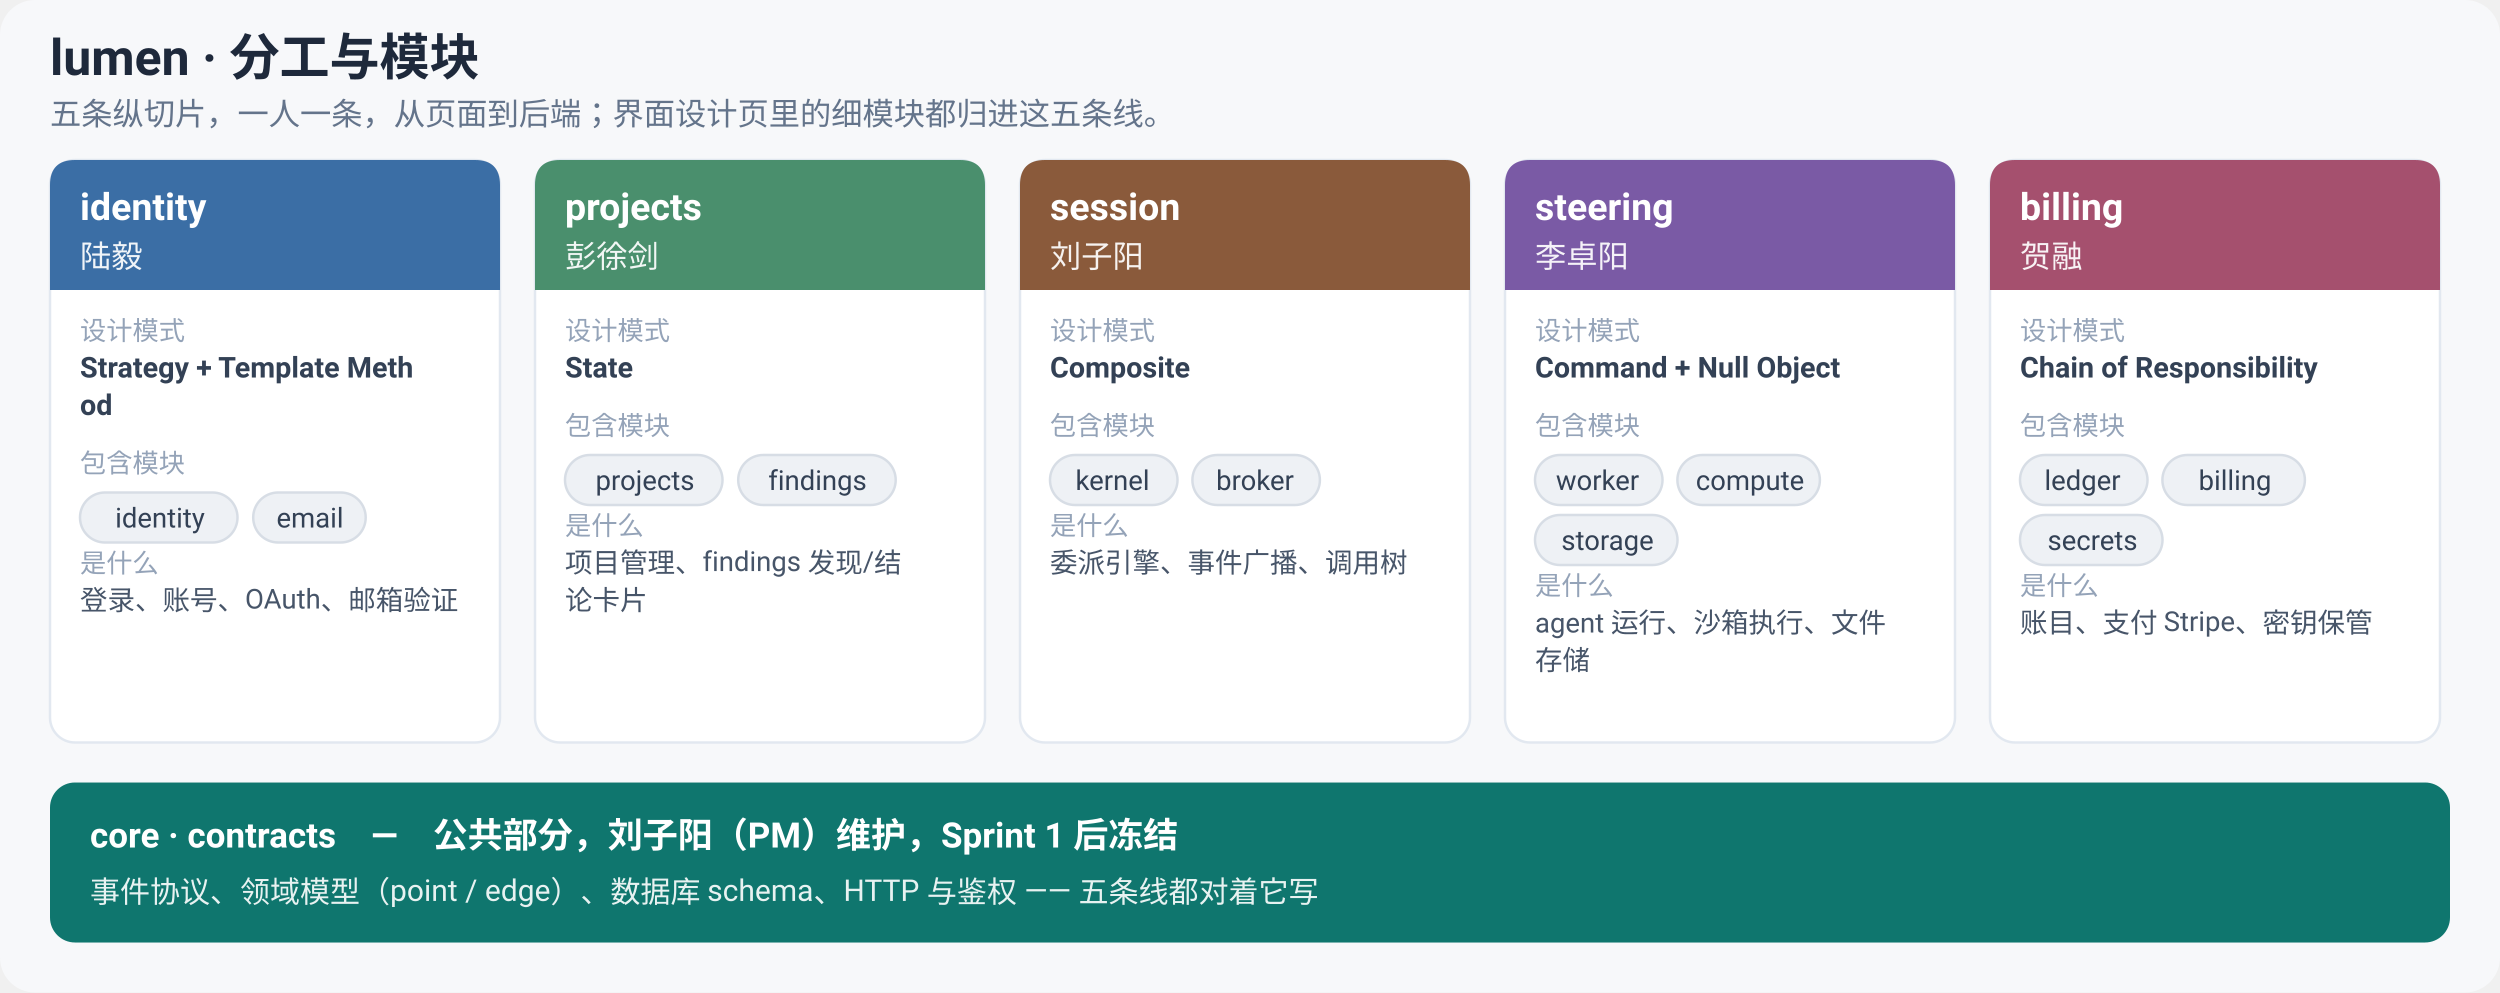
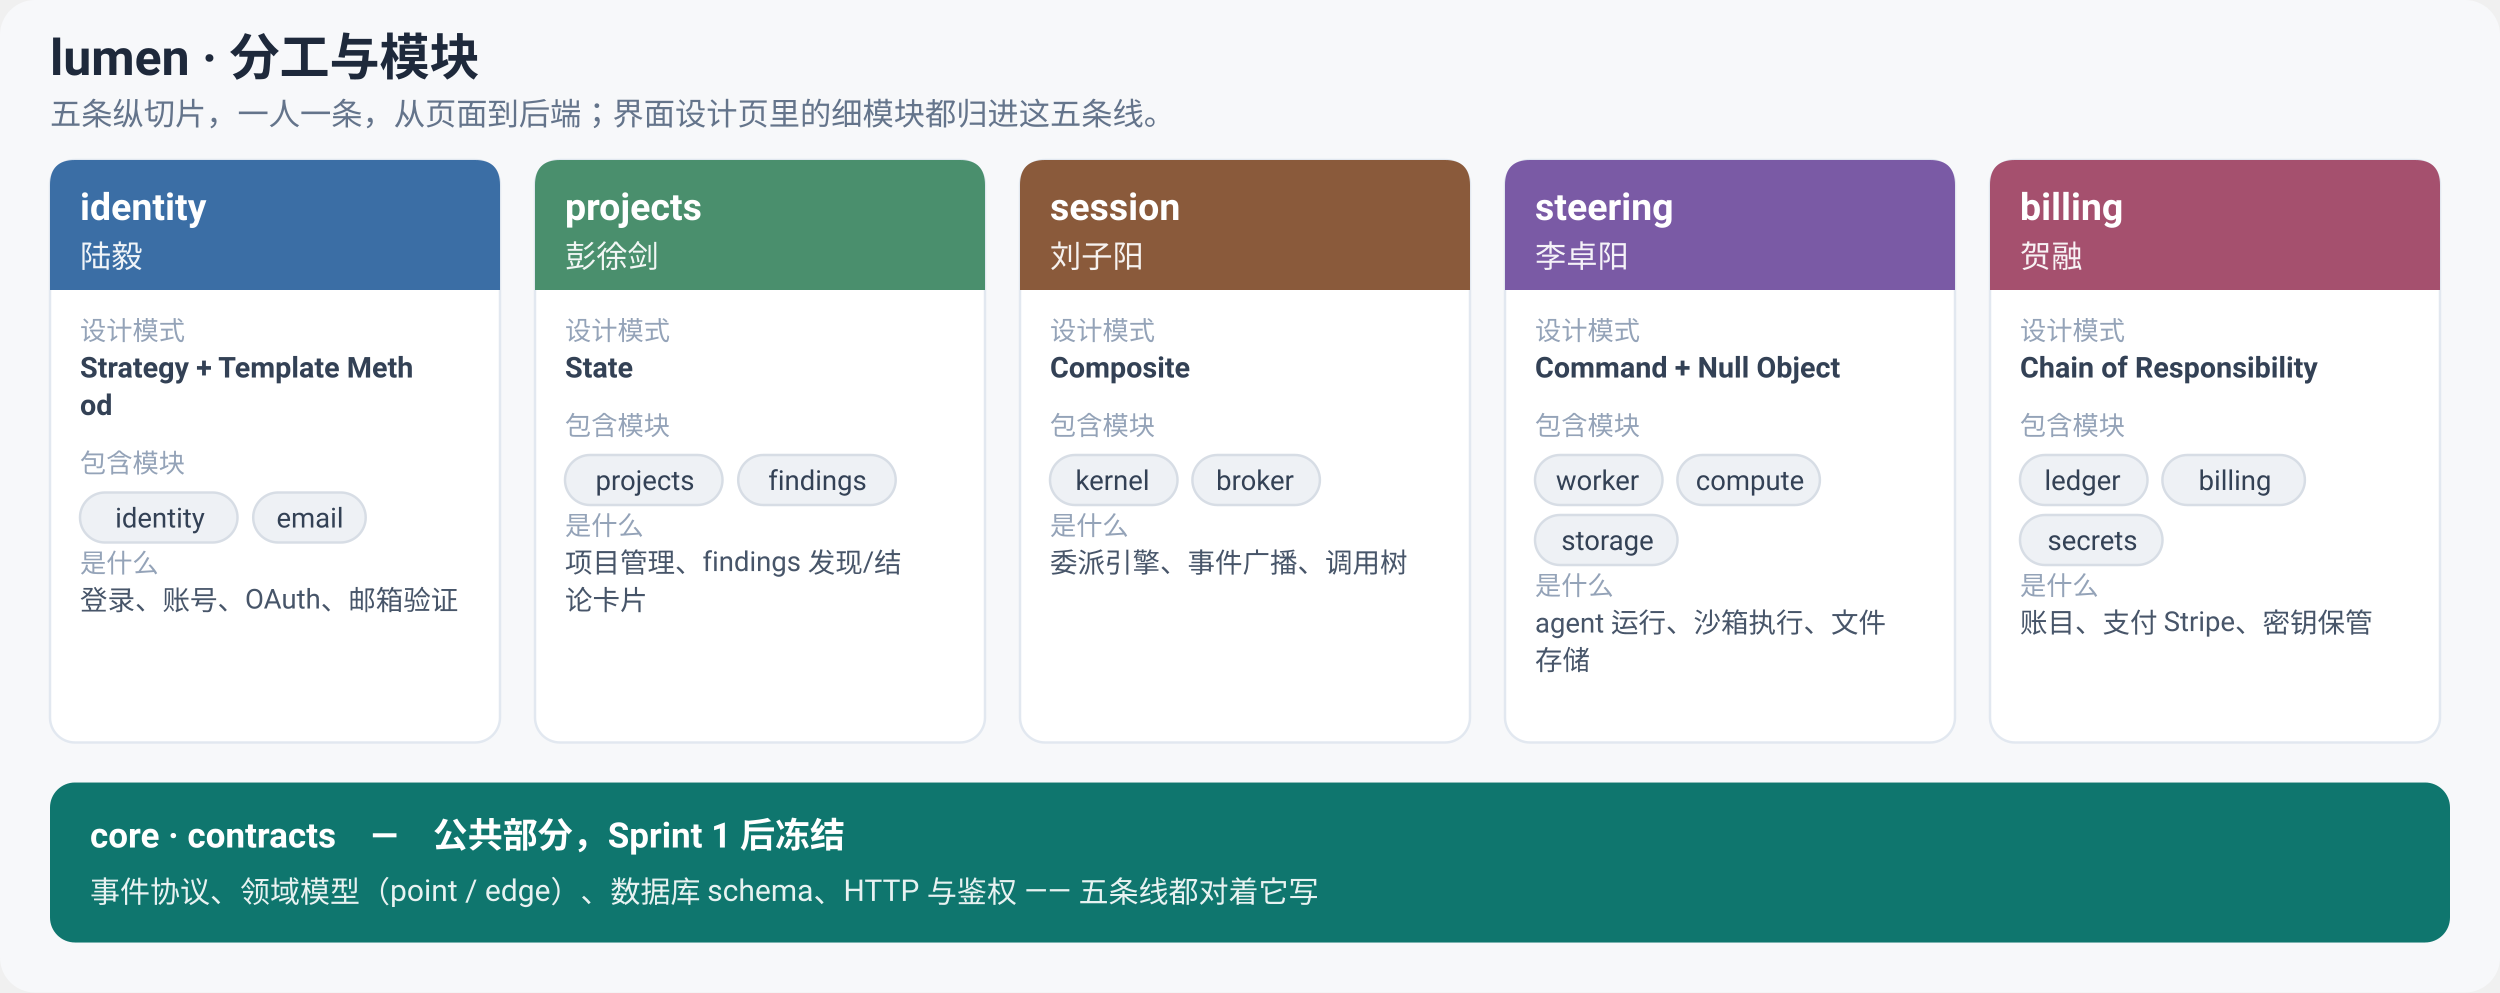
<svg xmlns="http://www.w3.org/2000/svg" width="1000" height="397" viewBox="0 0 1000 397" font-family="-apple-system,BlinkMacSystemFont,'PingFang SC','Microsoft YaHei',Segoe UI,Roboto,Helvetica,Arial,sans-serif">
  <rect width="1000" height="397" rx="14" fill="#f7f8fa" />
  <text x="20" y="30" font-size="20" font-weight="700" fill="#1e293b">lumen · 分工与模块</text>
  <text x="20" y="50" font-size="12.5" fill="#64748b">五条纵切片，一人一条，从页面到后端；界面设计页里的细模块都归进这五条线。</text>
  <rect x="20" y="64" width="180" height="233" rx="10" fill="#ffffff" stroke="#e2e8f0" />
  <path d="M20,74 q0,-10 10,-10 h160 q10,0 10,10 v42 h-180 z" fill="#3b6ea5" />
  <text x="32" y="88" font-size="15" font-weight="700" fill="#ffffff">identity</text>
  <text x="32" y="107" font-size="12.5" fill="#ffffff" opacity="0.92">陆毅</text>
  <text x="32" y="136" font-size="10.5" fill="#94a3b8">设计模式</text>
  <text x="32" y="151" font-size="11.5" font-weight="600" fill="#334155">Strategy + Template Meth</text>
  <text x="32" y="166" font-size="11.5" font-weight="600" fill="#334155">od</text>
  <text x="32" y="189" font-size="10.5" fill="#94a3b8">包含模块</text>
  <rect x="32" y="197" width="63" height="20" rx="10" fill="#eef1f5" stroke="#d7dde5" />
  <text x="64" y="211" font-size="11" fill="#334155" text-anchor="middle">identity</text>
  <rect x="101.28" y="197" width="45" height="20" rx="10" fill="#eef1f5" stroke="#d7dde5" />
  <text x="124" y="211" font-size="11" fill="#334155" text-anchor="middle">email</text>
  <text x="32" y="229" font-size="10.5" fill="#94a3b8">是什么</text>
  <text x="32" y="244" font-size="11" fill="#475569">登录、账号、OAuth、邮箱验证</text>
  <rect x="214" y="64" width="180" height="233" rx="10" fill="#ffffff" stroke="#e2e8f0" />
  <path d="M214,74 q0,-10 10,-10 h160 q10,0 10,10 v42 h-180 z" fill="#4a8f6d" />
  <text x="226" y="88" font-size="15" font-weight="700" fill="#ffffff">projects</text>
  <text x="226" y="107" font-size="12.5" fill="#ffffff" opacity="0.92">彭徐剑</text>
  <text x="226" y="136" font-size="10.5" fill="#94a3b8">设计模式</text>
  <text x="226" y="151" font-size="11.5" font-weight="600" fill="#334155">State</text>
  <text x="226" y="174" font-size="10.5" fill="#94a3b8">包含模块</text>
  <rect x="226" y="182" width="63" height="20" rx="10" fill="#eef1f5" stroke="#d7dde5" />
  <text x="258" y="196" font-size="11" fill="#334155" text-anchor="middle">projects</text>
  <rect x="295.28" y="182" width="63" height="20" rx="10" fill="#eef1f5" stroke="#d7dde5" />
  <text x="327" y="196" font-size="11" fill="#334155" text-anchor="middle">findings</text>
  <text x="226" y="214" font-size="10.5" fill="#94a3b8">是什么</text>
  <text x="226" y="229" font-size="11" fill="#475569">项目管理、findings 发现/结</text>
  <text x="226" y="244" font-size="11" fill="#475569">论卡片</text>
  <rect x="408" y="64" width="180" height="233" rx="10" fill="#ffffff" stroke="#e2e8f0" />
  <path d="M408,74 q0,-10 10,-10 h160 q10,0 10,10 v42 h-180 z" fill="#8a5a3b" />
  <text x="420" y="88" font-size="15" font-weight="700" fill="#ffffff">session</text>
  <text x="420" y="107" font-size="12.5" fill="#ffffff" opacity="0.92">刘子阳</text>
  <text x="420" y="136" font-size="10.5" fill="#94a3b8">设计模式</text>
  <text x="420" y="151" font-size="11.5" font-weight="600" fill="#334155">Composite</text>
  <text x="420" y="174" font-size="10.5" fill="#94a3b8">包含模块</text>
  <rect x="420" y="182" width="51" height="20" rx="10" fill="#eef1f5" stroke="#d7dde5" />
  <text x="445" y="196" font-size="11" fill="#334155" text-anchor="middle">kernel</text>
  <rect x="476.96" y="182" width="51" height="20" rx="10" fill="#eef1f5" stroke="#d7dde5" />
  <text x="502" y="196" font-size="11" fill="#334155" text-anchor="middle">broker</text>
  <text x="420" y="214" font-size="10.5" fill="#94a3b8">是什么</text>
  <text x="420" y="229" font-size="11" fill="#475569">委派引擎、事件广播、调用树</text>
  <rect x="602" y="64" width="180" height="233" rx="10" fill="#ffffff" stroke="#e2e8f0" />
  <path d="M602,74 q0,-10 10,-10 h160 q10,0 10,10 v42 h-180 z" fill="#7a5aa5" />
  <text x="614" y="88" font-size="15" font-weight="700" fill="#ffffff">steering</text>
  <text x="614" y="107" font-size="12.5" fill="#ffffff" opacity="0.92">李卓阳</text>
  <text x="614" y="136" font-size="10.5" fill="#94a3b8">设计模式</text>
  <text x="614" y="151" font-size="11.5" font-weight="600" fill="#334155">Command + Null Object</text>
  <text x="614" y="174" font-size="10.5" fill="#94a3b8">包含模块</text>
  <rect x="614" y="182" width="51" height="20" rx="10" fill="#eef1f5" stroke="#d7dde5" />
  <text x="639" y="196" font-size="11" fill="#334155" text-anchor="middle">worker</text>
  <rect x="670.96" y="182" width="57" height="20" rx="10" fill="#eef1f5" stroke="#d7dde5" />
  <text x="700" y="196" font-size="11" fill="#334155" text-anchor="middle">compute</text>
  <rect x="614" y="206" width="57" height="20" rx="10" fill="#eef1f5" stroke="#d7dde5" />
  <text x="643" y="220" font-size="11" fill="#334155" text-anchor="middle">storage</text>
  <text x="614" y="238" font-size="10.5" fill="#94a3b8">是什么</text>
  <text x="614" y="253" font-size="11" fill="#475569">agent 运行、沙箱执行、文件</text>
  <text x="614" y="268" font-size="11" fill="#475569">存储</text>
  <rect x="796" y="64" width="180" height="233" rx="10" fill="#ffffff" stroke="#e2e8f0" />
  <path d="M796,74 q0,-10 10,-10 h160 q10,0 10,10 v42 h-180 z" fill="#a5506e" />
  <text x="808" y="88" font-size="15" font-weight="700" fill="#ffffff">billing</text>
  <text x="808" y="107" font-size="12.5" fill="#ffffff" opacity="0.92">贺融</text>
  <text x="808" y="136" font-size="10.5" fill="#94a3b8">设计模式</text>
  <text x="808" y="151" font-size="11.5" font-weight="600" fill="#334155">Chain of Responsibility</text>
  <text x="808" y="174" font-size="10.5" fill="#94a3b8">包含模块</text>
  <rect x="808" y="182" width="51" height="20" rx="10" fill="#eef1f5" stroke="#d7dde5" />
  <text x="833" y="196" font-size="11" fill="#334155" text-anchor="middle">ledger</text>
  <rect x="864.96" y="182" width="57" height="20" rx="10" fill="#eef1f5" stroke="#d7dde5" />
  <text x="894" y="196" font-size="11" fill="#334155" text-anchor="middle">billing</text>
  <rect x="808" y="206" width="57" height="20" rx="10" fill="#eef1f5" stroke="#d7dde5" />
  <text x="837" y="220" font-size="11" fill="#334155" text-anchor="middle">secrets</text>
  <text x="808" y="238" font-size="10.5" fill="#94a3b8">是什么</text>
  <text x="808" y="253" font-size="11" fill="#475569">账目、支付 Stripe、密钥保管</text>
  <rect x="20" y="313" width="960" height="64" rx="10" fill="#0f766e" />
-   <text x="36" y="339" font-size="14" font-weight="700" fill="#ffffff">core · contracts　—　公共部分，刘子阳（PM）维护，Sprint 1 后冻结</text>
+   <text x="36" y="339" font-size="14" font-weight="700" fill="#ffffff">core · contracts　—　公共部分，Sprint 1 后冻结</text>
  <text x="36" y="361" font-size="12" fill="#ffffff" opacity="0.9">事件协议、领域模型（point / edge）、数据库 schema、HTTP 与鉴权 —— 五条线都对着它写</text>
</svg>
